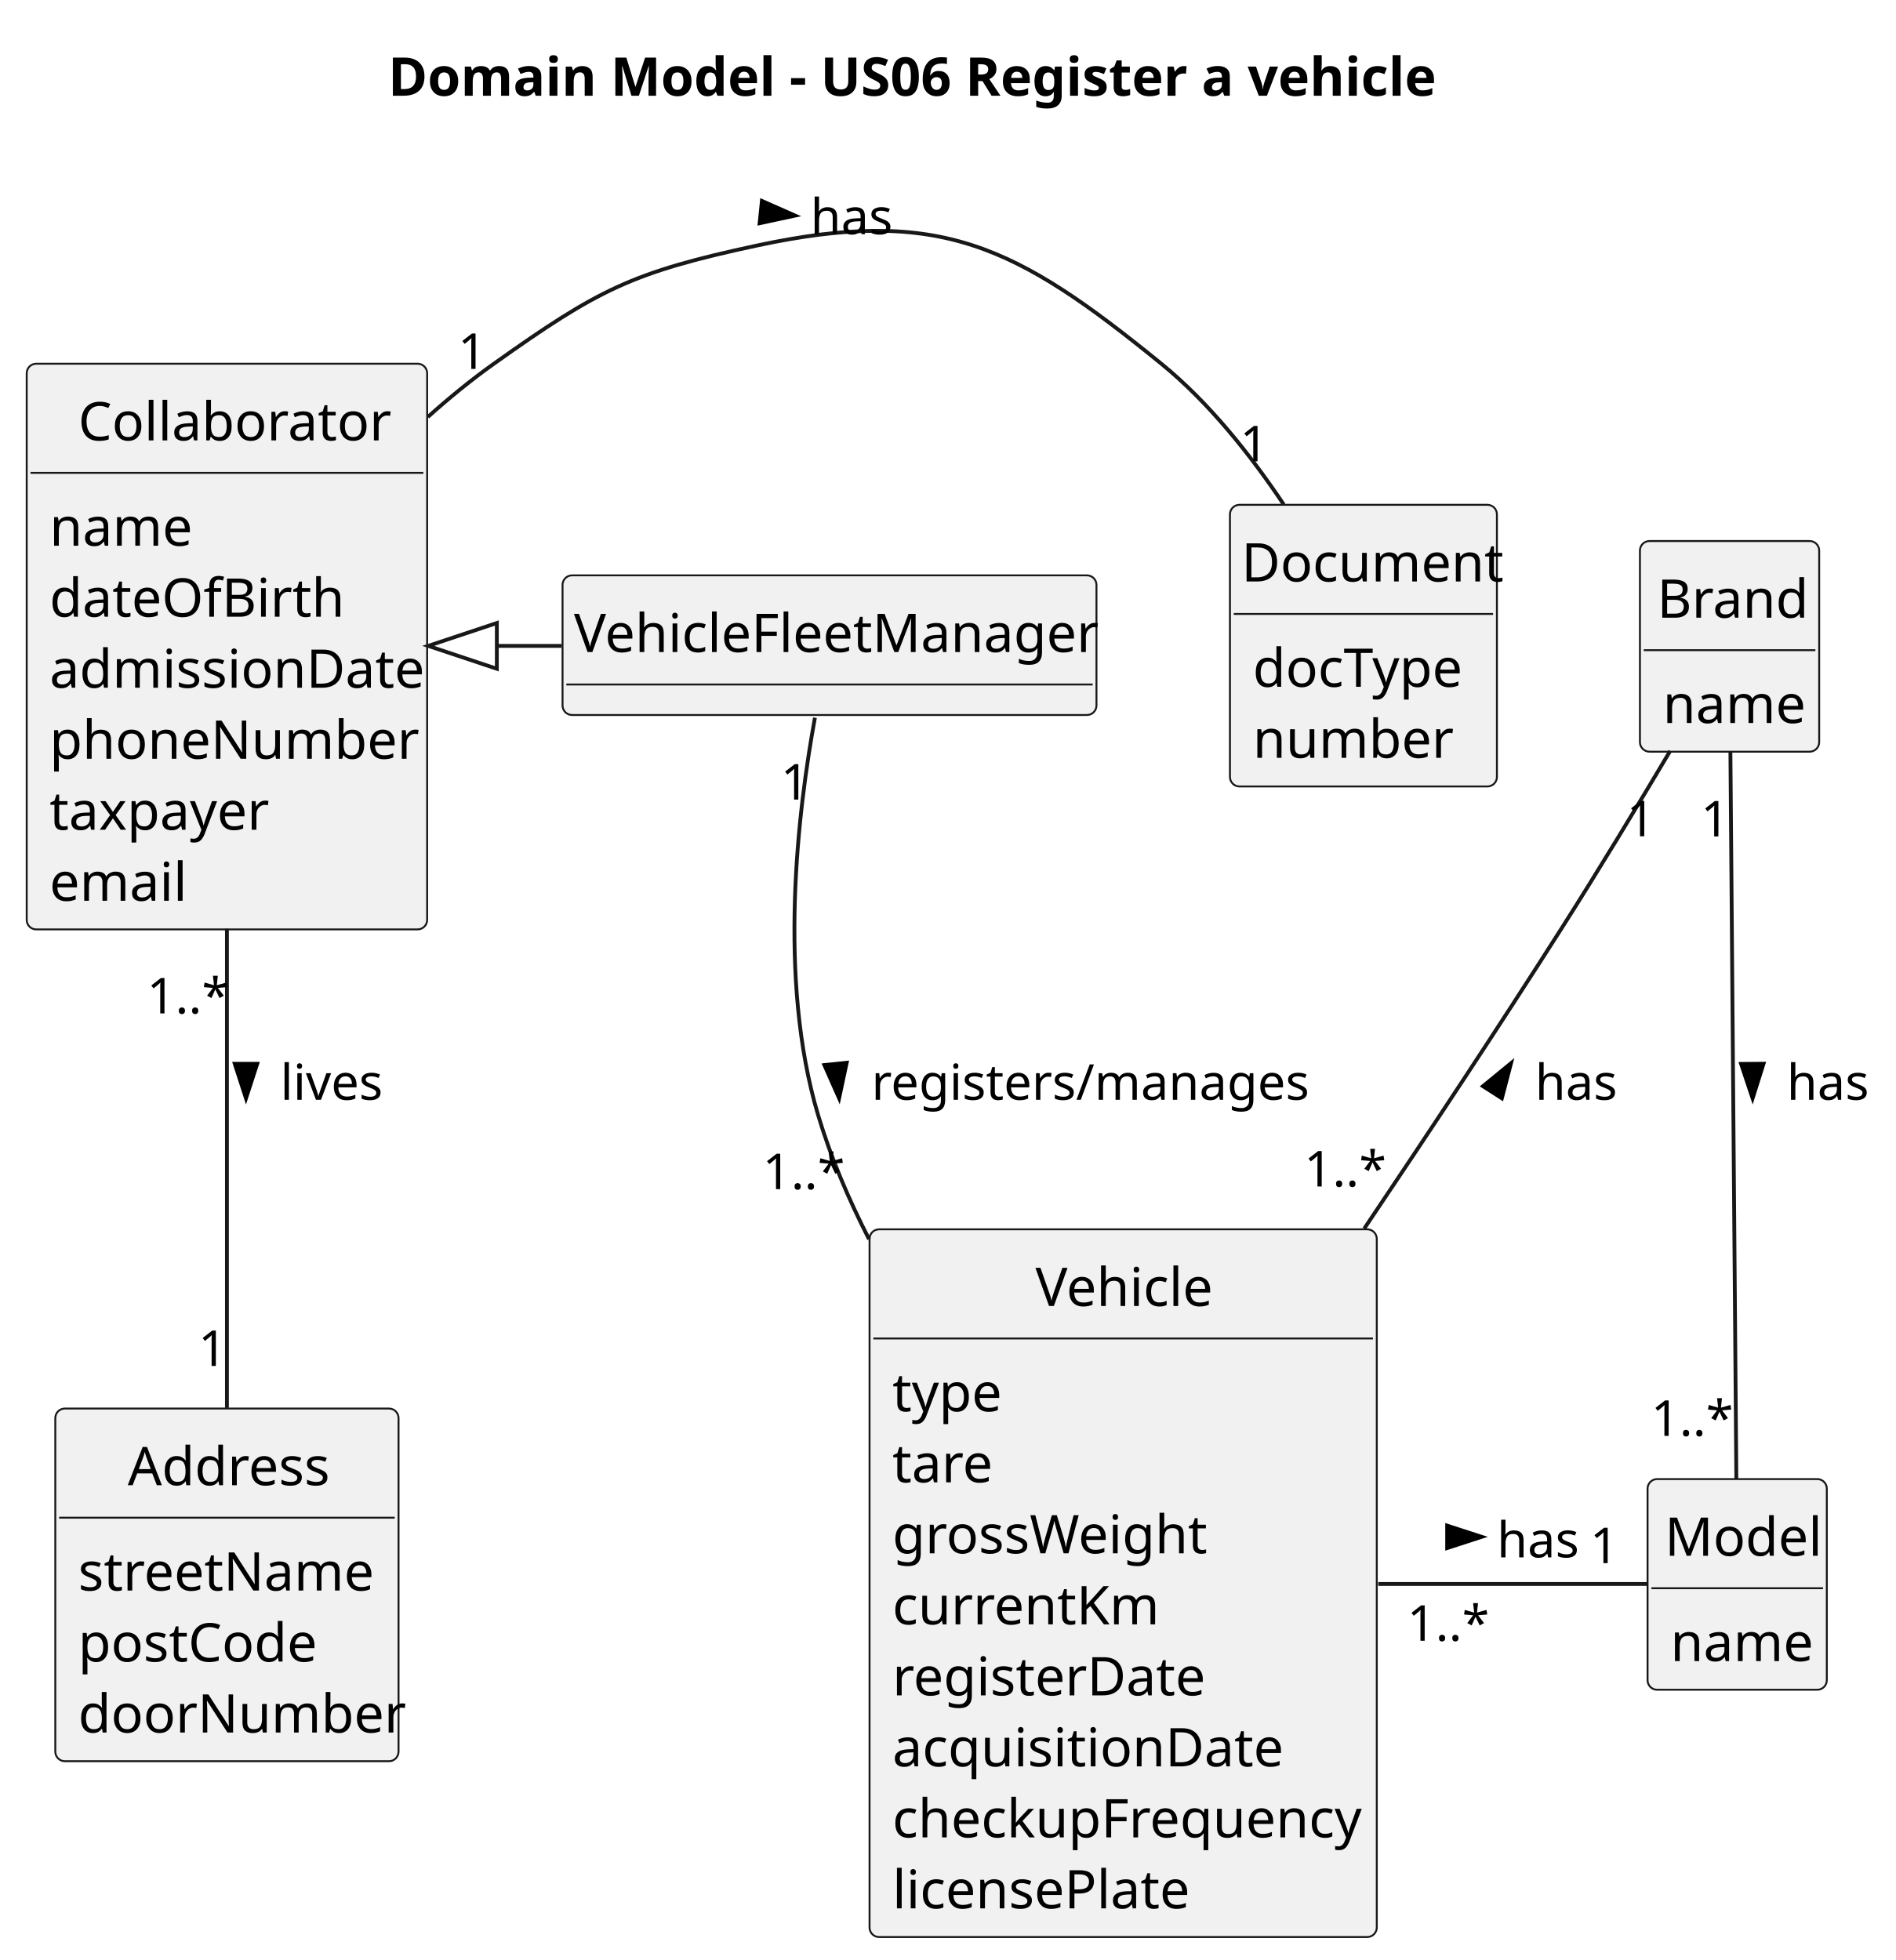
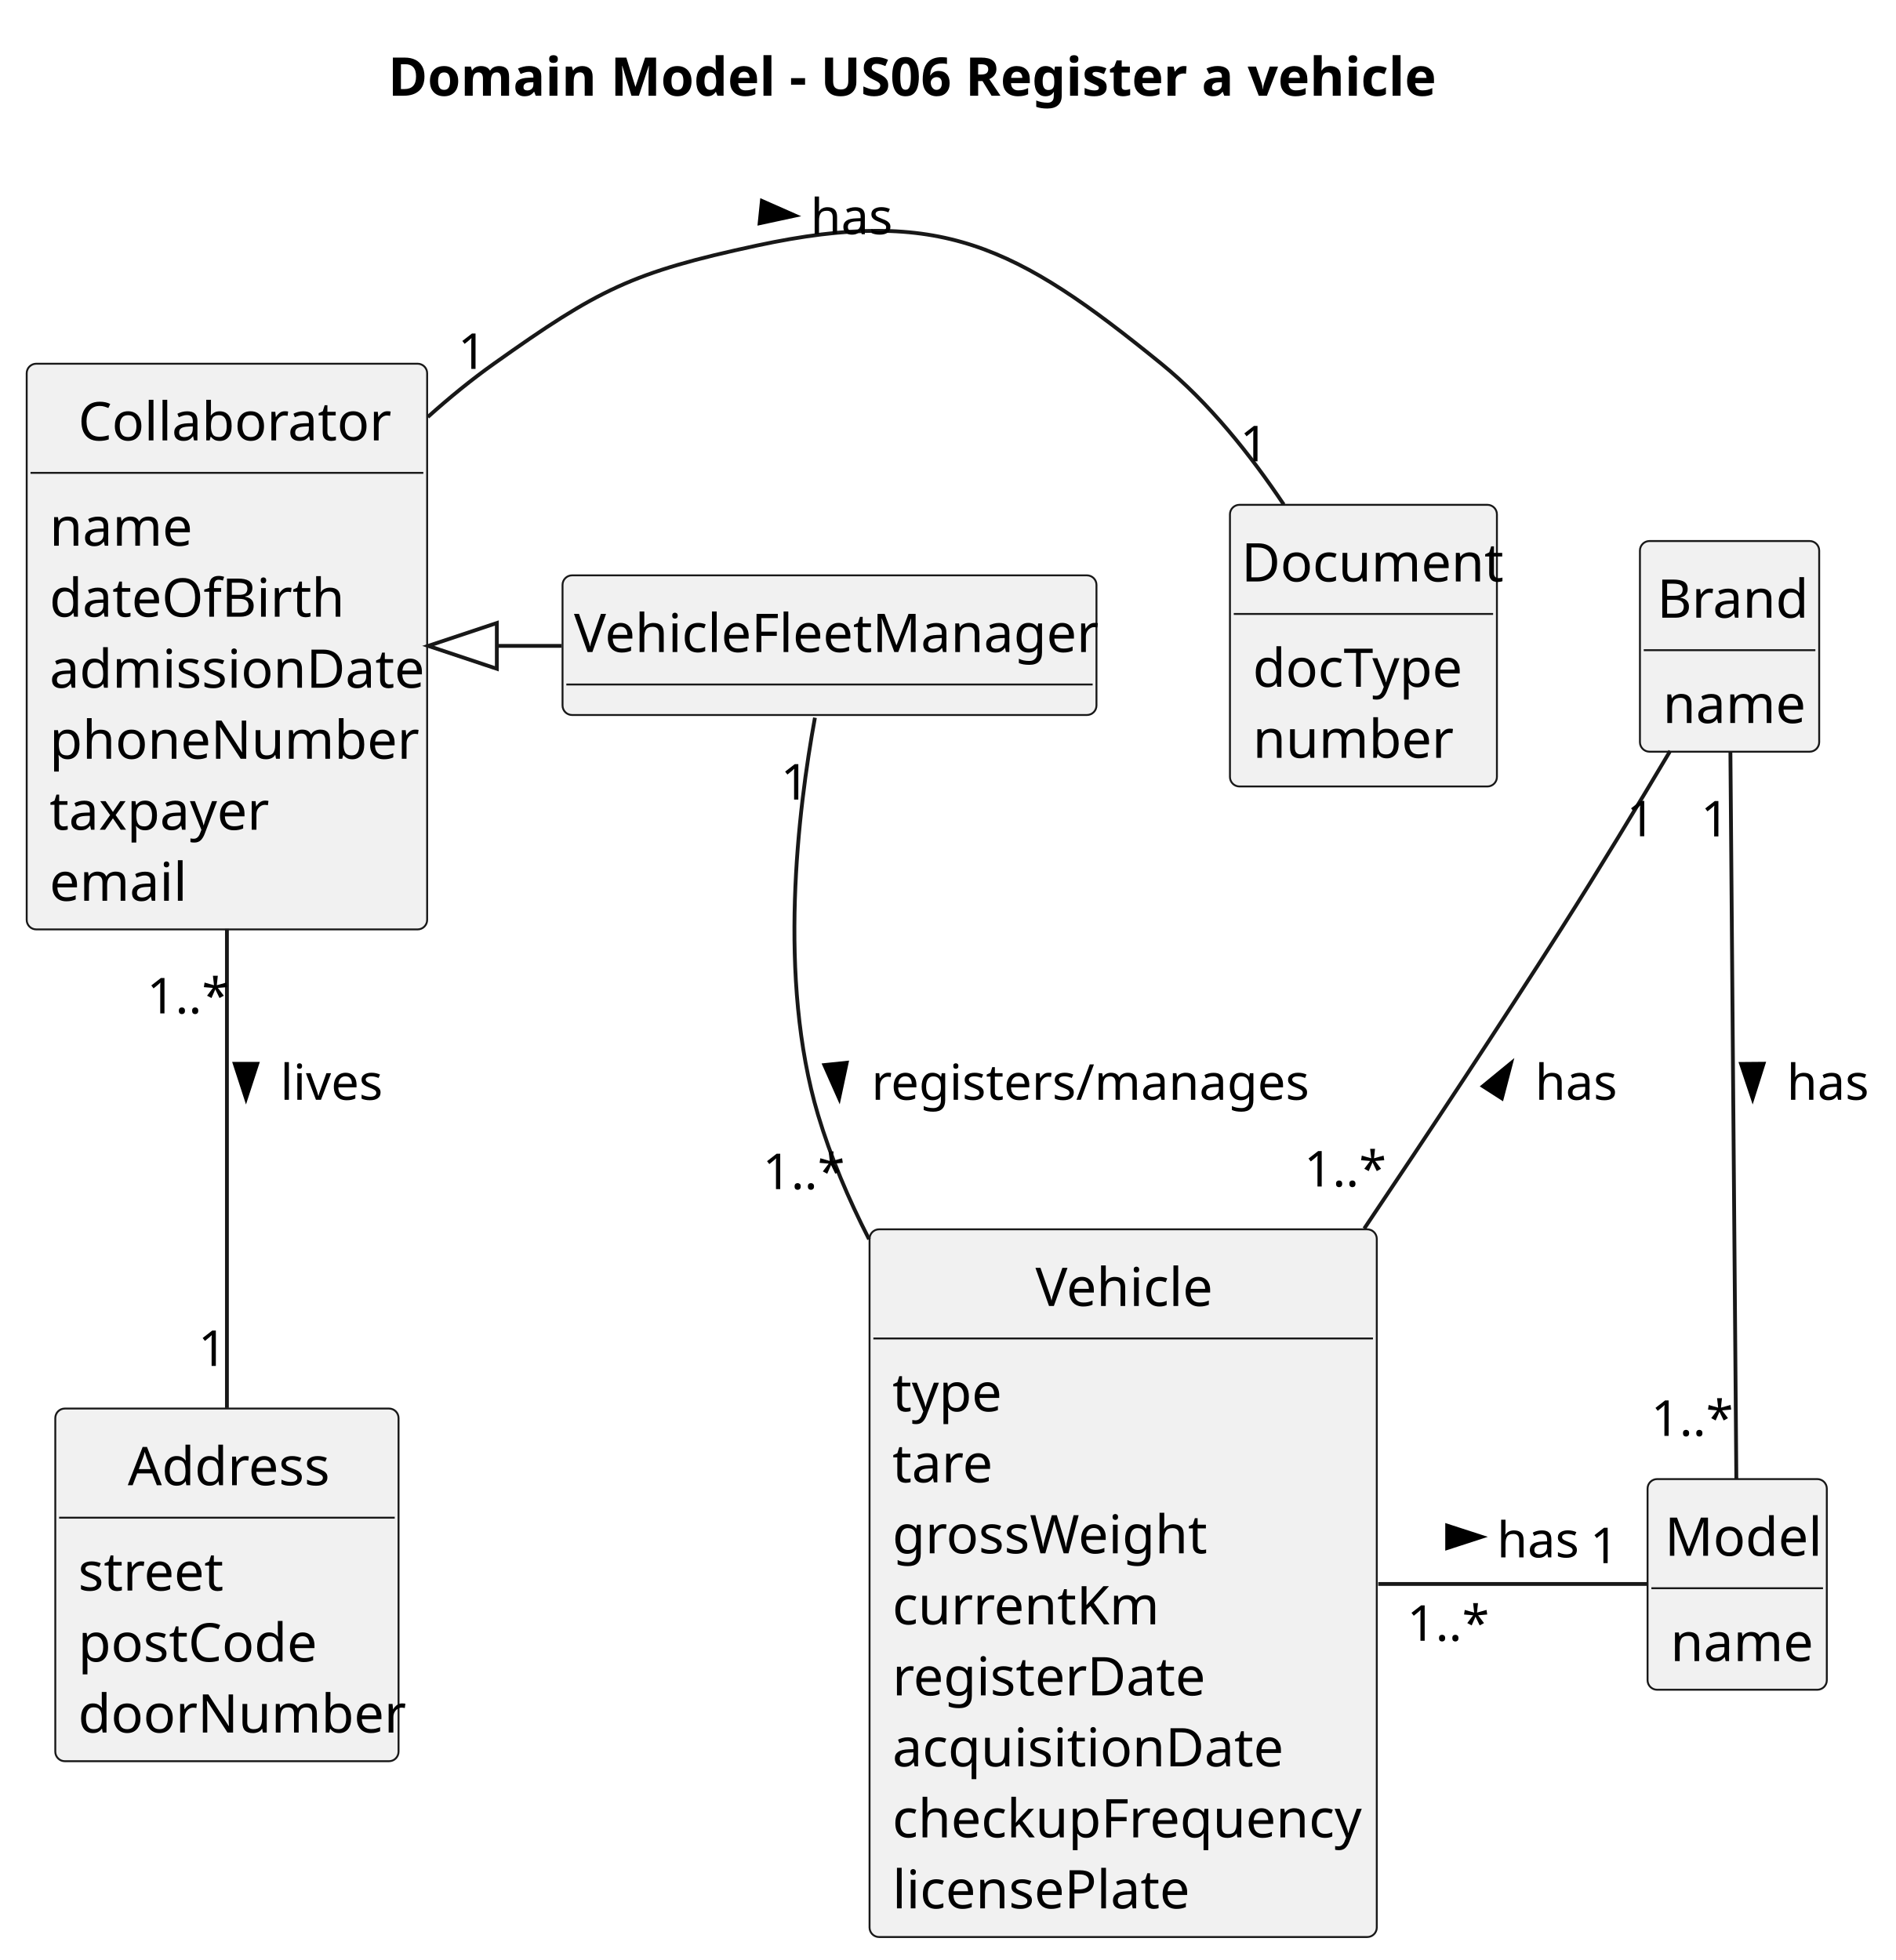
<svg xmlns="http://www.w3.org/2000/svg" contentStyleType="text/css" height="514px" preserveAspectRatio="none" style="width:497px;height:514px;background:#FFFFFF;" version="1.1" viewBox="0 0 497 514" width="497px" zoomAndPan="magnify">
  <defs />
  <g>
    <text fill="#000000" font-family="sans-serif" font-size="14" font-weight="bold" lengthAdjust="spacing" textLength="280" x="101.75" y="25.107">Domain Model - US06 Register a vehicle</text>
    <g id="elem_Collaborator">
      <rect codeLine="10" fill="#F1F1F1" height="148.348" id="Collaborator" rx="2.5" ry="2.5" style="stroke:#181818;stroke-width:0.5;" width="105" x="7" y="95.384" />
      <text fill="#000000" font-family="sans-serif" font-size="14" lengthAdjust="spacing" textLength="78" x="20.5" y="115.491">Collaborator</text>
      <line style="stroke:#181818;stroke-width:0.5;" x1="8" x2="111" y1="124.005" y2="124.005" />
      <text fill="#000000" font-family="sans-serif" font-size="14" lengthAdjust="spacing" textLength="35" x="13" y="143.112">name</text>
      <text fill="#000000" font-family="sans-serif" font-size="14" lengthAdjust="spacing" textLength="72" x="13" y="161.733">dateOfBirth</text>
      <text fill="#000000" font-family="sans-serif" font-size="14" lengthAdjust="spacing" textLength="93" x="13" y="180.355">admissionDate</text>
      <text fill="#000000" font-family="sans-serif" font-size="14" lengthAdjust="spacing" textLength="89" x="13" y="198.976">phoneNumber</text>
      <text fill="#000000" font-family="sans-serif" font-size="14" lengthAdjust="spacing" textLength="54" x="13" y="217.597">taxpayer</text>
      <text fill="#000000" font-family="sans-serif" font-size="14" lengthAdjust="spacing" textLength="33" x="13" y="236.218">email</text>
    </g>
    <g id="elem_Document">
      <rect codeLine="19" fill="#F1F1F1" height="73.863" id="Document" rx="2.5" ry="2.5" style="stroke:#181818;stroke-width:0.5;" width="70" x="322.5" y="132.384" />
      <text fill="#000000" font-family="sans-serif" font-size="14" lengthAdjust="spacing" textLength="64" x="325.5" y="152.491">Document</text>
      <line style="stroke:#181818;stroke-width:0.5;" x1="323.5" x2="391.5" y1="161.005" y2="161.005" />
      <text fill="#000000" font-family="sans-serif" font-size="14" lengthAdjust="spacing" textLength="55" x="328.5" y="180.112">docType</text>
      <text fill="#000000" font-family="sans-serif" font-size="14" lengthAdjust="spacing" textLength="48" x="328.5" y="198.733">number</text>
    </g>
    <g id="elem_Address">
      <rect codeLine="24" fill="#F1F1F1" height="92.484" id="Address" rx="2.5" ry="2.5" style="stroke:#181818;stroke-width:0.5;" width="90" x="14.5" y="369.384" />
      <text fill="#000000" font-family="sans-serif" font-size="14" lengthAdjust="spacing" textLength="52" x="33.5" y="389.491">Address</text>
      <line style="stroke:#181818;stroke-width:0.5;" x1="15.5" x2="103.5" y1="398.005" y2="398.005" />
-       <text fill="#000000" font-family="sans-serif" font-size="14" lengthAdjust="spacing" textLength="72" x="20.5" y="417.112">streetName</text>
+       <text fill="#000000" font-family="sans-serif" font-size="14" lengthAdjust="spacing" textLength="72" x="20.5" y="417.112">street</text>
      <text fill="#000000" font-family="sans-serif" font-size="14" lengthAdjust="spacing" textLength="61" x="20.5" y="435.733">postCode</text>
      <text fill="#000000" font-family="sans-serif" font-size="14" lengthAdjust="spacing" textLength="78" x="20.5" y="454.354">doorNumber</text>
    </g>
    <g id="elem_VehicleFleetManager">
      <rect codeLine="30" fill="#F1F1F1" height="36.621" id="VehicleFleetManager" rx="2.5" ry="2.5" style="stroke:#181818;stroke-width:0.5;" width="140" x="147.5" y="150.884" />
      <text fill="#000000" font-family="sans-serif" font-size="14" lengthAdjust="spacing" textLength="134" x="150.5" y="170.991">VehicleFleetManager</text>
      <line style="stroke:#181818;stroke-width:0.5;" x1="148.5" x2="286.5" y1="179.505" y2="179.505" />
    </g>
    <g id="elem_Brand">
      <rect codeLine="33" fill="#F1F1F1" height="55.242" id="Brand" rx="2.5" ry="2.5" style="stroke:#181818;stroke-width:0.5;" width="47" x="430" y="141.884" />
      <text fill="#000000" font-family="sans-serif" font-size="14" lengthAdjust="spacing" textLength="38" x="434.5" y="161.991">Brand</text>
      <line style="stroke:#181818;stroke-width:0.5;" x1="431" x2="476" y1="170.505" y2="170.505" />
      <text fill="#000000" font-family="sans-serif" font-size="14" lengthAdjust="spacing" textLength="35" x="436" y="189.612">name</text>
    </g>
    <g id="elem_Model">
      <rect codeLine="37" fill="#F1F1F1" height="55.242" id="Model" rx="2.5" ry="2.5" style="stroke:#181818;stroke-width:0.5;" width="47" x="432" y="387.884" />
      <text fill="#000000" font-family="sans-serif" font-size="14" lengthAdjust="spacing" textLength="38" x="436.5" y="407.991">Model</text>
      <line style="stroke:#181818;stroke-width:0.5;" x1="433" x2="478" y1="416.505" y2="416.505" />
      <text fill="#000000" font-family="sans-serif" font-size="14" lengthAdjust="spacing" textLength="35" x="438" y="435.612">name</text>
    </g>
    <g id="elem_Vehicle">
      <rect codeLine="41" fill="#F1F1F1" height="185.59" id="Vehicle" rx="2.5" ry="2.5" style="stroke:#181818;stroke-width:0.5;" width="133" x="228" y="322.384" />
      <text fill="#000000" font-family="sans-serif" font-size="14" lengthAdjust="spacing" textLength="46" x="271.5" y="342.491">Vehicle</text>
      <line style="stroke:#181818;stroke-width:0.5;" x1="229" x2="360" y1="351.005" y2="351.005" />
      <text fill="#000000" font-family="sans-serif" font-size="14" lengthAdjust="spacing" textLength="27" x="234" y="370.112">type</text>
      <text fill="#000000" font-family="sans-serif" font-size="14" lengthAdjust="spacing" textLength="25" x="234" y="388.733">tare</text>
      <text fill="#000000" font-family="sans-serif" font-size="14" lengthAdjust="spacing" textLength="79" x="234" y="407.354">grossWeight</text>
      <text fill="#000000" font-family="sans-serif" font-size="14" lengthAdjust="spacing" textLength="65" x="234" y="425.976">currentKm</text>
      <text fill="#000000" font-family="sans-serif" font-size="14" lengthAdjust="spacing" textLength="78" x="234" y="444.597">registerDate</text>
      <text fill="#000000" font-family="sans-serif" font-size="14" lengthAdjust="spacing" textLength="97" x="234" y="463.218">acquisitionDate</text>
      <text fill="#000000" font-family="sans-serif" font-size="14" lengthAdjust="spacing" textLength="121" x="234" y="481.839">checkupFrequency</text>
      <text fill="#000000" font-family="sans-serif" font-size="14" lengthAdjust="spacing" textLength="76" x="234" y="500.46">licensePlate</text>
    </g>
    <g id="link_Collaborator_Document">
      <path codeLine="52" d="M112.18,109.354 C117.78,104.334 123.59,99.584 129.5,95.384 C156.91,75.914 165.63,71.434 198.5,64.384 C246.49,54.094 266.43,64.404 304.5,95.384 C317,105.554 327.96,119.374 336.61,132.314 " fill="none" id="Collaborator-Document" style="stroke:#181818;stroke-width:1.0;" />
      <polygon fill="#000000" points="208.474,56.538,199.775,52.694,199.177,58.541,208.474,56.538" style="stroke:#000000;stroke-width:1.0;" />
      <text fill="#000000" font-family="sans-serif" font-size="13" lengthAdjust="spacing" textLength="21" x="212.5" y="61.412">has</text>
      <text fill="#000000" font-family="sans-serif" font-size="13" lengthAdjust="spacing" textLength="7" x="120.08" y="96.741">1</text>
      <text fill="#000000" font-family="sans-serif" font-size="13" lengthAdjust="spacing" textLength="7" x="325.113" y="120.98">1</text>
    </g>
    <g id="link_Collaborator_Address">
      <path codeLine="54" d="M59.5,243.594 C59.5,284.444 59.5,334.024 59.5,369.224 " fill="none" id="Collaborator-Address" style="stroke:#181818;stroke-width:1.0;" />
      <polygon fill="#000000" points="64.5,288.029,67.439,278.984,61.561,278.984,64.5,288.029" style="stroke:#000000;stroke-width:1.0;" />
      <text fill="#000000" font-family="sans-serif" font-size="13" lengthAdjust="spacing" textLength="25" x="73.5" y="288.412">lives</text>
      <text fill="#000000" font-family="sans-serif" font-size="13" lengthAdjust="spacing" textLength="20" x="38.516" y="265.761">1..*</text>
      <text fill="#000000" font-family="sans-serif" font-size="13" lengthAdjust="spacing" textLength="7" x="51.986" y="358.21">1</text>
    </g>
    <g id="link_Collaborator_VehicleFleetManager">
      <path codeLine="56" d="M130.27,169.384 C141.92,169.384 135.56,169.384 147.21,169.384 " fill="none" id="Collaborator-backto-VehicleFleetManager" style="stroke:#181818;stroke-width:1.0;" />
      <polygon fill="none" points="112.27,169.384,130.27,175.384,130.27,163.384,112.27,169.384" style="stroke:#181818;stroke-width:1.0;" />
    </g>
    <g id="link_VehicleFleetManager_Vehicle">
      <path codeLine="58" d="M213.68,188.214 C209.25,212.384 203.83,256.654 214.5,292.384 C217.8,303.424 222.45,314.394 227.87,324.974 " fill="none" id="VehicleFleetManager-Vehicle" style="stroke:#181818;stroke-width:1.0;" />
      <polygon fill="#000000" points="220.016,288.003,222.006,278.702,216.159,279.309,220.016,288.003" style="stroke:#000000;stroke-width:1.0;" />
      <text fill="#000000" font-family="sans-serif" font-size="13" lengthAdjust="spacing" textLength="107" x="228.5" y="288.412">registers/manages</text>
      <text fill="#000000" font-family="sans-serif" font-size="13" lengthAdjust="spacing" textLength="7" x="204.713" y="209.677">1</text>
      <text fill="#000000" font-family="sans-serif" font-size="13" lengthAdjust="spacing" textLength="20" x="199.968" y="311.838">1..*</text>
    </g>
    <g id="link_Brand_Model">
      <path codeLine="59" d="M453.72,196.964 C454.1,243.894 454.9,340.924 455.28,387.844 " fill="none" id="Brand-Model" style="stroke:#181818;stroke-width:1.0;" />
      <polygon fill="#000000" points="459.541,288.029,462.406,278.96,456.528,279.008,459.541,288.029" style="stroke:#000000;stroke-width:1.0;" />
      <text fill="#000000" font-family="sans-serif" font-size="13" lengthAdjust="spacing" textLength="21" x="468.5" y="288.412">has</text>
      <text fill="#000000" font-family="sans-serif" font-size="13" lengthAdjust="spacing" textLength="7" x="445.962" y="219.341">1</text>
      <text fill="#000000" font-family="sans-serif" font-size="13" lengthAdjust="spacing" textLength="20" x="432.917" y="376.543">1..*</text>
    </g>
    <g id="link_Brand_Vehicle">
      <path codeLine="60" d="M437.93,196.934 C429.65,210.864 419.2,228.154 409.5,243.384 C393.06,269.184 374.78,296.824 357.71,322.194 " fill="none" id="Brand-Vehicle" style="stroke:#181818;stroke-width:1.0;" />
      <polygon fill="#000000" points="396.197,278.819,388.844,284.851,393.793,288.021,396.197,278.819" style="stroke:#000000;stroke-width:1.0;" />
      <text fill="#000000" font-family="sans-serif" font-size="13" lengthAdjust="spacing" textLength="21" x="402.5" y="288.412">has</text>
      <text fill="#000000" font-family="sans-serif" font-size="13" lengthAdjust="spacing" textLength="7" x="426.52" y="219.304">1</text>
      <text fill="#000000" font-family="sans-serif" font-size="13" lengthAdjust="spacing" textLength="20" x="341.95" y="311.147">1..*</text>
    </g>
    <g id="link_Vehicle_Model">
      <path codeLine="61" d="M361.38,415.384 C386.43,415.384 413.3,415.384 431.89,415.384 " fill="none" id="Vehicle-Model" style="stroke:#181818;stroke-width:1.0;" />
      <polygon fill="#000000" points="388.5,403.029,379.455,400.09,379.455,405.968,388.5,403.029" style="stroke:#000000;stroke-width:1.0;" />
      <text fill="#000000" font-family="sans-serif" font-size="13" lengthAdjust="spacing" textLength="21" x="392.5" y="408.412">has</text>
      <text fill="#000000" font-family="sans-serif" font-size="13" lengthAdjust="spacing" textLength="20" x="368.948" y="430.283">1..*</text>
      <text fill="#000000" font-family="sans-serif" font-size="13" lengthAdjust="spacing" textLength="7" x="416.926" y="409.922">1</text>
    </g>
  </g>
</svg>
